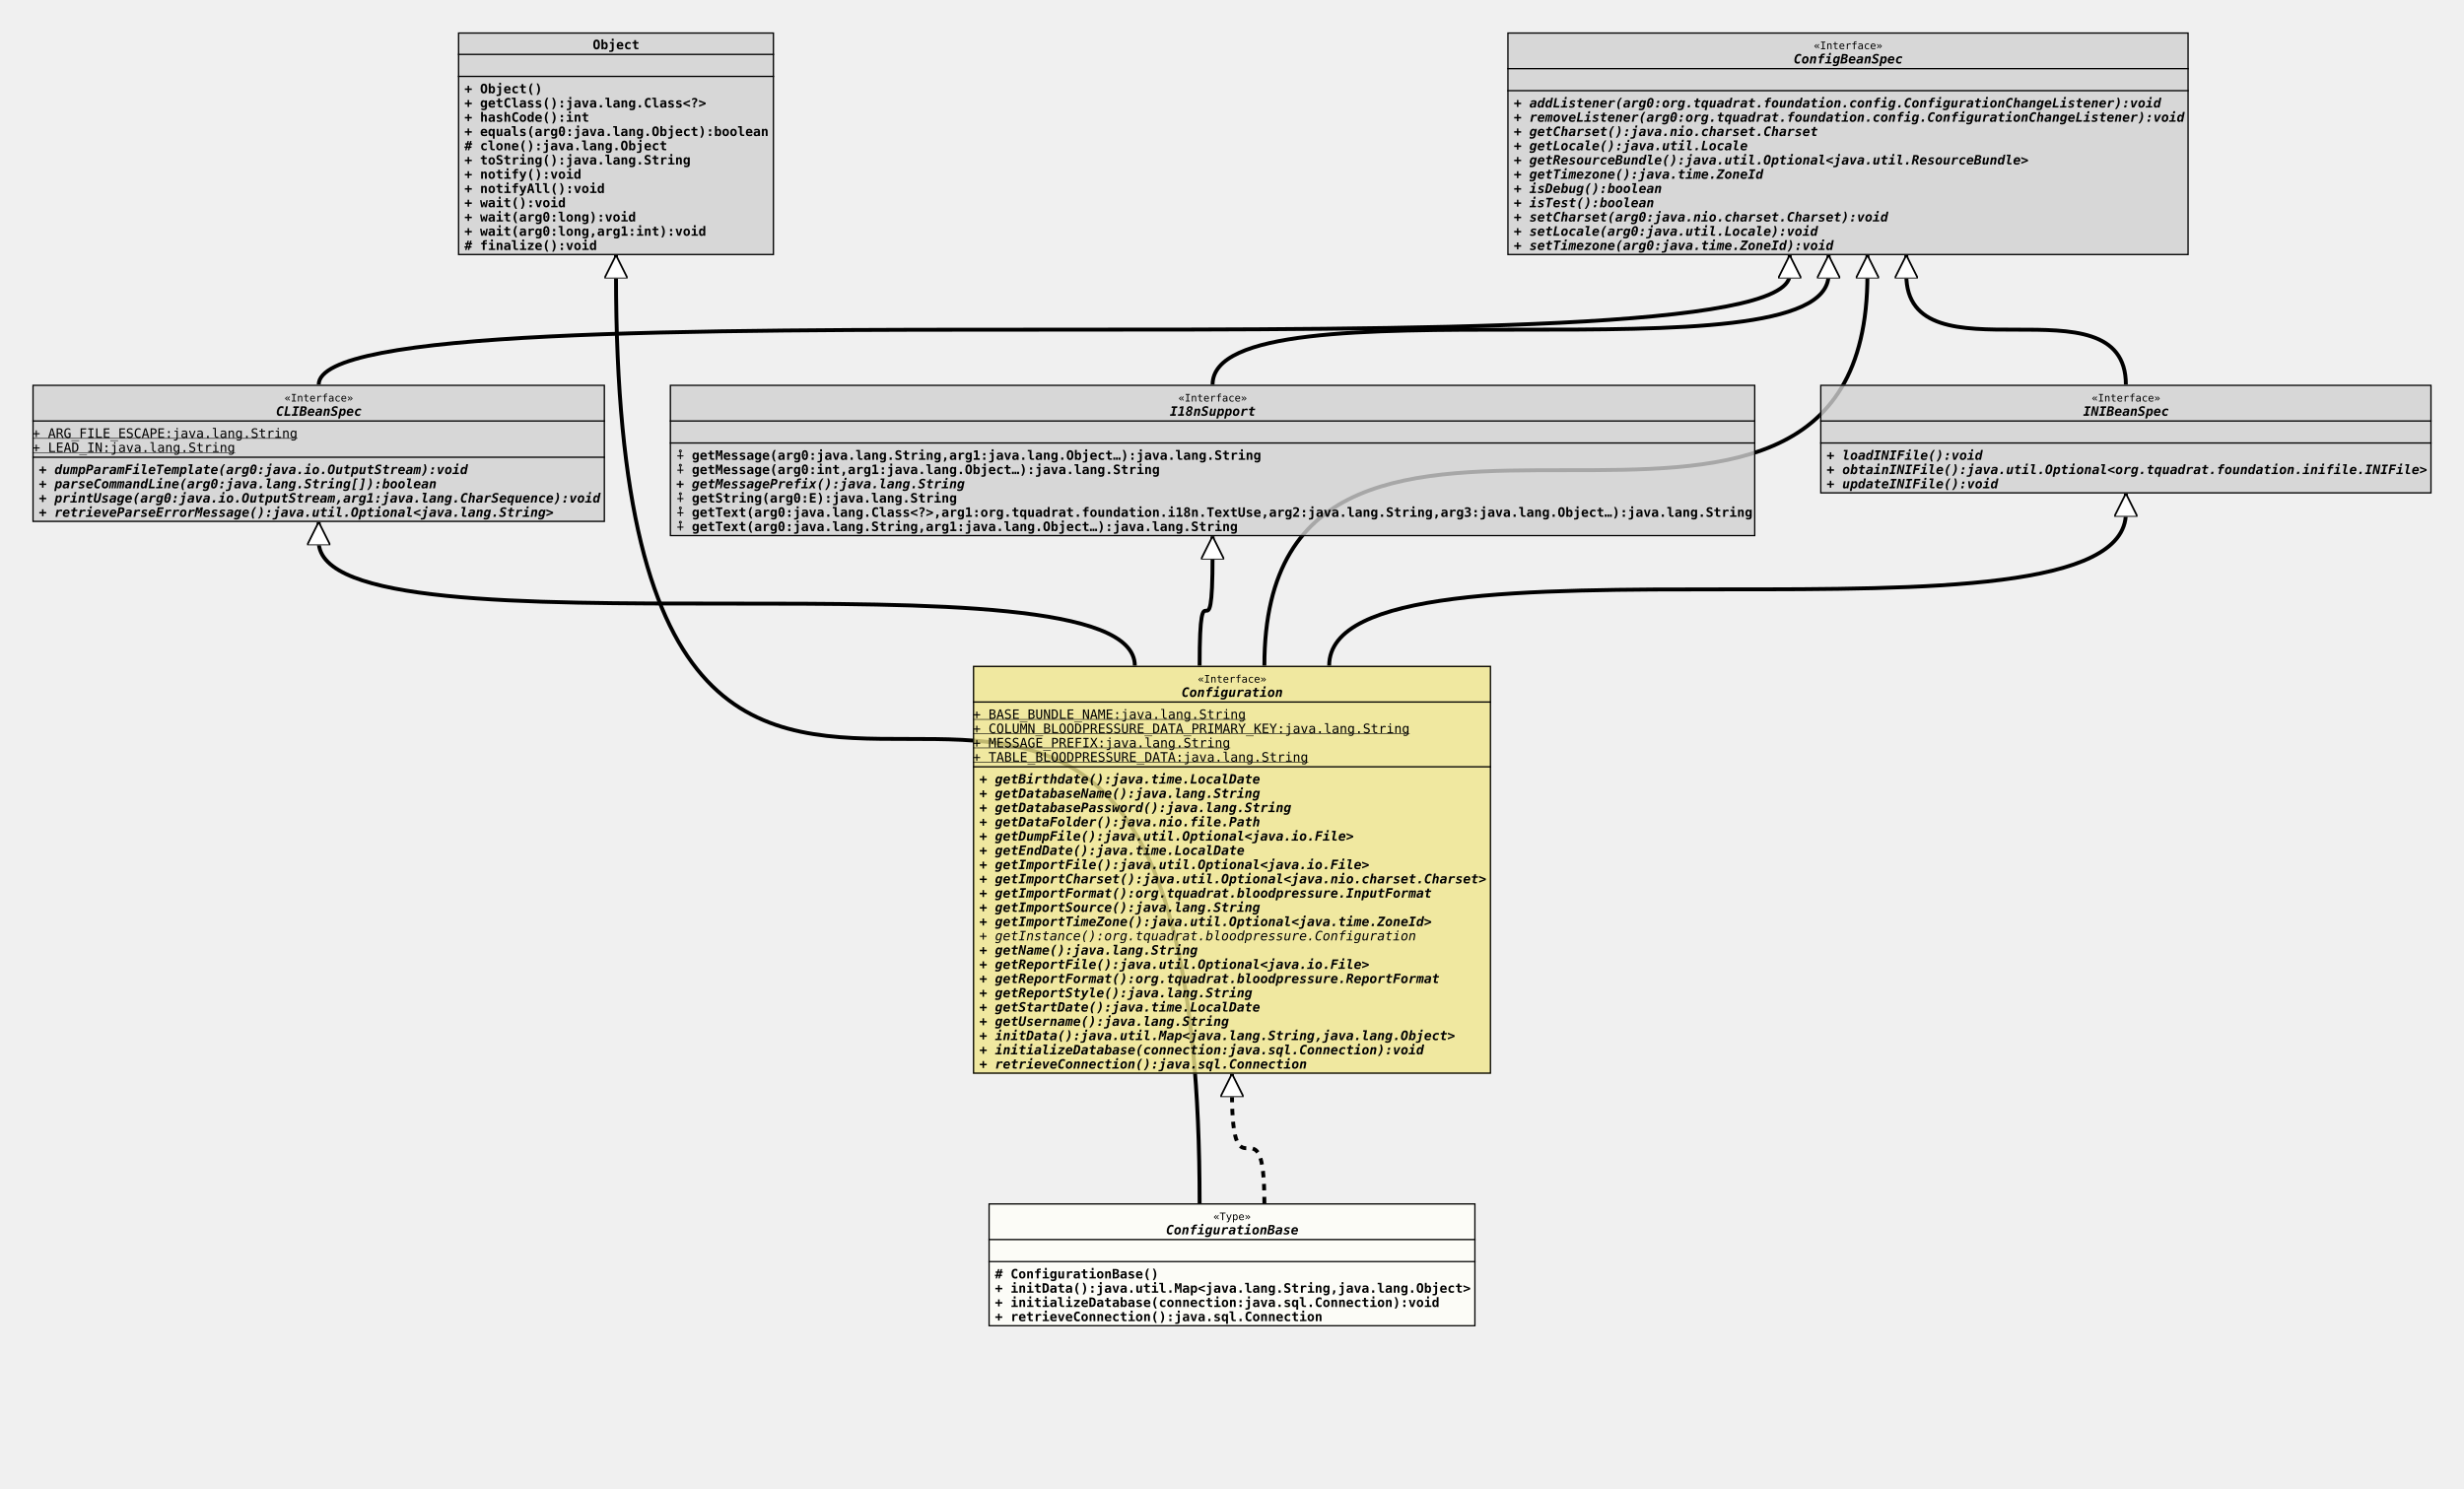
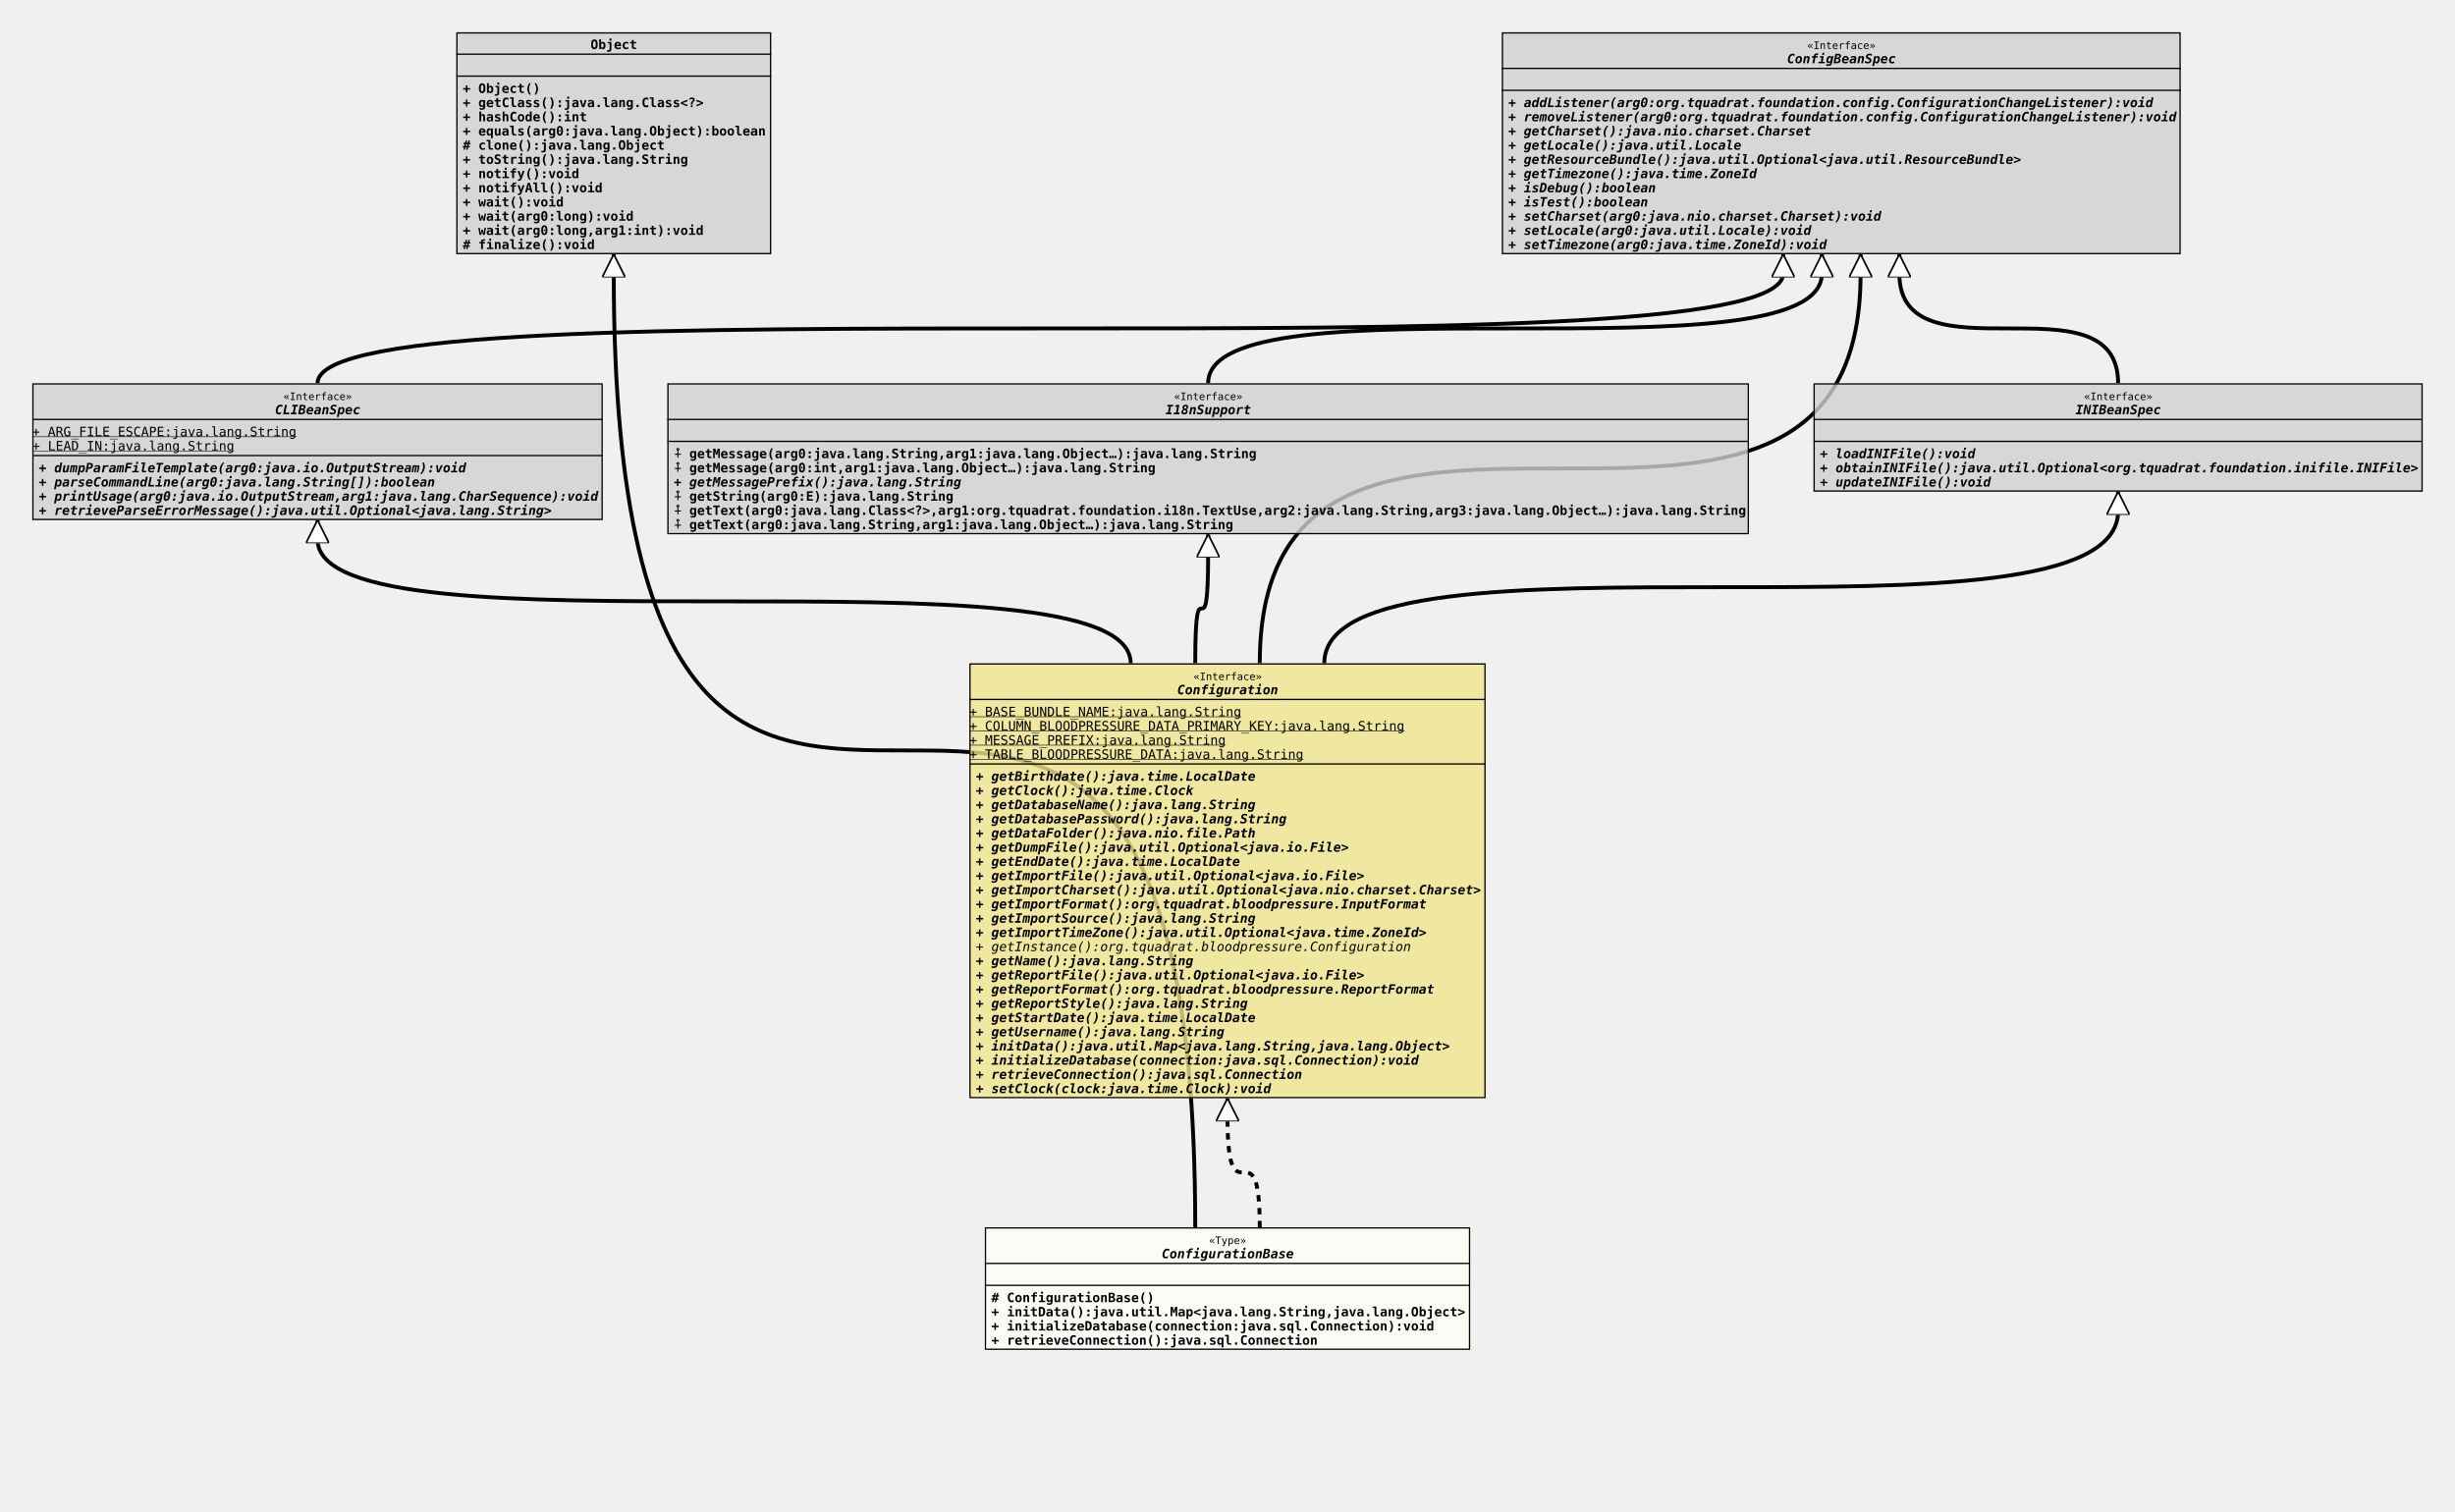
- <svg xmlns="http://www.w3.org/2000/svg" xmlns:xlink="http://www.w3.org/1999/xlink" version="1.1" baseProfile="full" width="1902.000" height="1149.000">
+ <svg xmlns="http://www.w3.org/2000/svg" xmlns:xlink="http://www.w3.org/1999/xlink" version="1.1" baseProfile="full" width="1902.000" height="1171.000">
  <defs>
    <style>
            line
            {
              stroke: black;
            }
            line.separator
            {
              stroke:       black;
              stroke-width: 1;
            }
            marker
            {
              fill: white;
            }
            path
            {
              fill:   white;
              stroke: black;
            }
            path.implementation
            {
              fill:             none;
              stroke-dasharray: 5,5;
              stroke-width:     3;
            }
            path.inheritance
            {
              fill:         none;
              stroke-width: 3;
            }
            rect
            {
              fill:         none;
              stroke:       black;
              stroke-width: 2;
            }
            rect.externalClass
            {
              fill:         #D0D0D0;
              fill-opacity: 0.8;
            }
            rect.focusClass
            {
              fill:         #FFFFF9;
              fill-opacity: 0.8;
            }
            rect.otherClass
            {
              fill:         #F0E68C;
              fill-opacity: 0.8;
            }
            rect.template
            {
              fill:             #FFFFFF;
              fill-opacity:     1.0;
              stroke-dasharray: 3,3;
            }
            text
            {
              font-family: monospace;
              font-size:   10px;
              font-weight: bold;
            }
            text.abstract
            {
              font-style: italic;
            }
            text.final
            {
              text-decoration: underline;
            }
            text.static
            {
              font-weight: normal;
            }
            text.stereotype
            {
              font-size:   8px;
              font-weight: normal;
            }
            </style>
    <marker id="inheritance" viewBox="0,0,40,40" markerUnits="strokeWidth" refX="40" refY="20" markerWidth="6" markerHeight="6" orient="auto">
      <path d="M40,20 l-40,-20 v40 Z" fill="#ffffff" stroke="#000000" stroke-width="3" />
    </marker>
    <marker id="implementation" viewBox="0,0,40,40" markerUnits="strokeWidth" refX="40" refY="20" markerWidth="6" markerHeight="6" orient="auto">
      <path d="M40,20 l-40,-20 v40 Z" fill="#ffffff" stroke="#000000" stroke-width="3" />
    </marker>
    <clipPath id="ID000001">
      <rect class="focusClass" height="95.000" width="376.000" x="0.000" y="0.000" />
    </clipPath>
    <symbol id="org.tquadrat.bloodpressure.internal.ConfigurationBase">
      <g>
        <g class="focusClass" clip-path="url(#ID000001)">
          <rect x="0.000" y="0.000" width="376.000" height="95.000" class="focusClass" />
          <line x1="0.000" y1="28.000" x2="376.000" y2="28.000" class="separator" />
          <text x="173.600" y="13.000" class="stereotype">«Type»</text>
          <text x="137.000" y="24.000" class="abstract">ConfigurationBase</text>
          <line x1="0.000" y1="45.000" x2="376.000" y2="45.000" class="separator" />
          <text x="5.000" y="41.000" />
          <text x="5.000" y="58.000"># ConfigurationBase()</text>
          <text x="5.000" y="69.000">+ initData():java.util.Map&lt;java.lang.String,java.lang.Object&gt;</text>
          <text x="5.000" y="80.000">+ initializeDatabase(connection:java.sql.Connection):void</text>
          <text x="5.000" y="91.000">+ retrieveConnection():java.sql.Connection</text>
        </g>
      </g>
    </symbol>
    <clipPath id="ID000002">
      <rect class="externalClass" height="172.000" width="244.000" x="0.000" y="0.000" />
    </clipPath>
    <symbol id="java.lang.Object">
      <g>
        <g clip-path="url(#ID000002)">
          <rect x="0.000" y="0.000" width="244.000" height="172.000" class="externalClass" />
          <line x1="0.000" y1="17.000" x2="244.000" y2="17.000" class="separator" />
          <text x="104.000" y="13.000">Object</text>
          <line x1="0.000" y1="34.000" x2="244.000" y2="34.000" class="separator" />
          <text x="5.000" y="30.000" />
          <text x="5.000" y="47.000">+ Object()</text>
          <text x="5.000" y="58.000">+ getClass():java.lang.Class&lt;?&gt;</text>
          <text x="5.000" y="69.000">+ hashCode():int</text>
          <text x="5.000" y="80.000">+ equals(arg0:java.lang.Object):boolean</text>
          <text x="5.000" y="91.000"># clone():java.lang.Object</text>
          <text x="5.000" y="102.000">+ toString():java.lang.String</text>
          <text x="5.000" y="113.000">+ notify():void</text>
          <text x="5.000" y="124.000">+ notifyAll():void</text>
          <text x="5.000" y="135.000">+ wait():void</text>
          <text x="5.000" y="146.000">+ wait(arg0:long):void</text>
          <text x="5.000" y="157.000">+ wait(arg0:long,arg1:int):void</text>
          <text x="5.000" y="168.000"># finalize():void</text>
        </g>
      </g>
    </symbol>
    <clipPath id="ID000003">
-       <rect class="otherClass" height="315.000" width="400.000" x="0.000" y="0.000" />
+       <rect class="otherClass" height="337.000" width="400.000" x="0.000" y="0.000" />
    </clipPath>
    <symbol id="org.tquadrat.bloodpressure.Configuration">
      <g>
        <g clip-path="url(#ID000003)">
-           <rect x="0.000" y="0.000" width="400.000" height="315.000" class="otherClass" />
+           <rect x="0.000" y="0.000" width="400.000" height="337.000" class="otherClass" />
          <line x1="0.000" y1="28.000" x2="400.000" y2="28.000" class="separator" />
          <text x="173.600" y="13.000" class="stereotype">«Interface»</text>
          <text x="161.000" y="24.000" class="abstract">Configuration</text>
          <line x1="0.000" y1="78.000" x2="400.000" y2="78.000" class="separator" />
          <text y="41.000" class="static final">+ BASE_BUNDLE_NAME:java.lang.String</text>
          <text y="52.000" class="static final">+ COLUMN_BLOODPRESSURE_DATA_PRIMARY_KEY:java.lang.String</text>
          <text y="63.000" class="static final">+ MESSAGE_PREFIX:java.lang.String</text>
          <text y="74.000" class="static final">+ TABLE_BLOODPRESSURE_DATA:java.lang.String</text>
          <text x="5.000" y="91.000" class="abstract">+ getBirthdate():java.time.LocalDate</text>
-           <text x="5.000" y="102.000" class="abstract">+ getDatabaseName():java.lang.String</text>
-           <text x="5.000" y="113.000" class="abstract">+ getDatabasePassword():java.lang.String</text>
-           <text x="5.000" y="124.000" class="abstract">+ getDataFolder():java.nio.file.Path</text>
-           <text x="5.000" y="135.000" class="abstract">+ getDumpFile():java.util.Optional&lt;java.io.File&gt;</text>
-           <text x="5.000" y="146.000" class="abstract">+ getEndDate():java.time.LocalDate</text>
-           <text x="5.000" y="157.000" class="abstract">+ getImportFile():java.util.Optional&lt;java.io.File&gt;</text>
-           <text x="5.000" y="168.000" class="abstract">+ getImportCharset():java.util.Optional&lt;java.nio.charset.Charset&gt;</text>
-           <text x="5.000" y="179.000" class="abstract">+ getImportFormat():org.tquadrat.bloodpressure.InputFormat</text>
-           <text x="5.000" y="190.000" class="abstract">+ getImportSource():java.lang.String</text>
-           <text x="5.000" y="201.000" class="abstract">+ getImportTimeZone():java.util.Optional&lt;java.time.ZoneId&gt;</text>
-           <text x="5.000" y="212.000" class="abstract static">+ getInstance():org.tquadrat.bloodpressure.Configuration</text>
-           <text x="5.000" y="223.000" class="abstract">+ getName():java.lang.String</text>
-           <text x="5.000" y="234.000" class="abstract">+ getReportFile():java.util.Optional&lt;java.io.File&gt;</text>
-           <text x="5.000" y="245.000" class="abstract">+ getReportFormat():org.tquadrat.bloodpressure.ReportFormat</text>
-           <text x="5.000" y="256.000" class="abstract">+ getReportStyle():java.lang.String</text>
-           <text x="5.000" y="267.000" class="abstract">+ getStartDate():java.time.LocalDate</text>
-           <text x="5.000" y="278.000" class="abstract">+ getUsername():java.lang.String</text>
-           <text x="5.000" y="289.000" class="abstract">+ initData():java.util.Map&lt;java.lang.String,java.lang.Object&gt;</text>
-           <text x="5.000" y="300.000" class="abstract">+ initializeDatabase(connection:java.sql.Connection):void</text>
-           <text x="5.000" y="311.000" class="abstract">+ retrieveConnection():java.sql.Connection</text>
+           <text x="5.000" y="102.000" class="abstract">+ getClock():java.time.Clock</text>
+           <text x="5.000" y="113.000" class="abstract">+ getDatabaseName():java.lang.String</text>
+           <text x="5.000" y="124.000" class="abstract">+ getDatabasePassword():java.lang.String</text>
+           <text x="5.000" y="135.000" class="abstract">+ getDataFolder():java.nio.file.Path</text>
+           <text x="5.000" y="146.000" class="abstract">+ getDumpFile():java.util.Optional&lt;java.io.File&gt;</text>
+           <text x="5.000" y="157.000" class="abstract">+ getEndDate():java.time.LocalDate</text>
+           <text x="5.000" y="168.000" class="abstract">+ getImportFile():java.util.Optional&lt;java.io.File&gt;</text>
+           <text x="5.000" y="179.000" class="abstract">+ getImportCharset():java.util.Optional&lt;java.nio.charset.Charset&gt;</text>
+           <text x="5.000" y="190.000" class="abstract">+ getImportFormat():org.tquadrat.bloodpressure.InputFormat</text>
+           <text x="5.000" y="201.000" class="abstract">+ getImportSource():java.lang.String</text>
+           <text x="5.000" y="212.000" class="abstract">+ getImportTimeZone():java.util.Optional&lt;java.time.ZoneId&gt;</text>
+           <text x="5.000" y="223.000" class="abstract static">+ getInstance():org.tquadrat.bloodpressure.Configuration</text>
+           <text x="5.000" y="234.000" class="abstract">+ getName():java.lang.String</text>
+           <text x="5.000" y="245.000" class="abstract">+ getReportFile():java.util.Optional&lt;java.io.File&gt;</text>
+           <text x="5.000" y="256.000" class="abstract">+ getReportFormat():org.tquadrat.bloodpressure.ReportFormat</text>
+           <text x="5.000" y="267.000" class="abstract">+ getReportStyle():java.lang.String</text>
+           <text x="5.000" y="278.000" class="abstract">+ getStartDate():java.time.LocalDate</text>
+           <text x="5.000" y="289.000" class="abstract">+ getUsername():java.lang.String</text>
+           <text x="5.000" y="300.000" class="abstract">+ initData():java.util.Map&lt;java.lang.String,java.lang.Object&gt;</text>
+           <text x="5.000" y="311.000" class="abstract">+ initializeDatabase(connection:java.sql.Connection):void</text>
+           <text x="5.000" y="322.000" class="abstract">+ retrieveConnection():java.sql.Connection</text>
+           <text x="5.000" y="333.000" class="abstract">+ setClock(clock:java.time.Clock):void</text>
        </g>
      </g>
    </symbol>
    <clipPath id="ID000004">
      <rect class="externalClass" height="106.000" width="442.000" x="0.000" y="0.000" />
    </clipPath>
    <symbol id="org.tquadrat.foundation.config.CLIBeanSpec">
      <g>
        <g clip-path="url(#ID000004)">
          <rect x="0.000" y="0.000" width="442.000" height="106.000" class="externalClass" />
          <line x1="0.000" y1="28.000" x2="442.000" y2="28.000" class="separator" />
          <text x="194.600" y="13.000" class="stereotype">«Interface»</text>
          <text x="188.000" y="24.000" class="abstract">CLIBeanSpec</text>
          <line x1="0.000" y1="56.000" x2="442.000" y2="56.000" class="separator" />
          <text y="41.000" class="static final">+ ARG_FILE_ESCAPE:java.lang.String</text>
          <text y="52.000" class="static final">+ LEAD_IN:java.lang.String</text>
          <text x="5.000" y="69.000" class="abstract">+ dumpParamFileTemplate(arg0:java.io.OutputStream):void</text>
          <text x="5.000" y="80.000" class="abstract">+ parseCommandLine(arg0:java.lang.String[]):boolean</text>
          <text x="5.000" y="91.000" class="abstract">+ printUsage(arg0:java.io.OutputStream,arg1:java.lang.CharSequence):void</text>
          <text x="5.000" y="102.000" class="abstract">+ retrieveParseErrorMessage():java.util.Optional&lt;java.lang.String&gt;</text>
        </g>
      </g>
    </symbol>
    <clipPath id="ID000005">
      <rect class="externalClass" height="172.000" width="526.000" x="0.000" y="0.000" />
    </clipPath>
    <symbol id="org.tquadrat.foundation.config.ConfigBeanSpec">
      <g>
        <g clip-path="url(#ID000005)">
          <rect x="0.000" y="0.000" width="526.000" height="172.000" class="externalClass" />
          <line x1="0.000" y1="28.000" x2="526.000" y2="28.000" class="separator" />
          <text x="236.600" y="13.000" class="stereotype">«Interface»</text>
          <text x="221.000" y="24.000" class="abstract">ConfigBeanSpec</text>
          <line x1="0.000" y1="45.000" x2="526.000" y2="45.000" class="separator" />
          <text x="5.000" y="41.000" />
          <text x="5.000" y="58.000" class="abstract">+ addListener(arg0:org.tquadrat.foundation.config.ConfigurationChangeListener):void</text>
          <text x="5.000" y="69.000" class="abstract">+ removeListener(arg0:org.tquadrat.foundation.config.ConfigurationChangeListener):void</text>
          <text x="5.000" y="80.000" class="abstract">+ getCharset():java.nio.charset.Charset</text>
          <text x="5.000" y="91.000" class="abstract">+ getLocale():java.util.Locale</text>
          <text x="5.000" y="102.000" class="abstract">+ getResourceBundle():java.util.Optional&lt;java.util.ResourceBundle&gt;</text>
          <text x="5.000" y="113.000" class="abstract">+ getTimezone():java.time.ZoneId</text>
          <text x="5.000" y="124.000" class="abstract">+ isDebug():boolean</text>
          <text x="5.000" y="135.000" class="abstract">+ isTest():boolean</text>
          <text x="5.000" y="146.000" class="abstract">+ setCharset(arg0:java.nio.charset.Charset):void</text>
          <text x="5.000" y="157.000" class="abstract">+ setLocale(arg0:java.util.Locale):void</text>
          <text x="5.000" y="168.000" class="abstract">+ setTimezone(arg0:java.time.ZoneId):void</text>
        </g>
      </g>
    </symbol>
    <clipPath id="ID000006">
      <rect class="externalClass" height="117.000" width="838.000" x="0.000" y="0.000" />
    </clipPath>
    <symbol id="org.tquadrat.foundation.config.I18nSupport">
      <g>
        <g clip-path="url(#ID000006)">
          <rect x="0.000" y="0.000" width="838.000" height="117.000" class="externalClass" />
          <line x1="0.000" y1="28.000" x2="838.000" y2="28.000" class="separator" />
          <text x="392.600" y="13.000" class="stereotype">«Interface»</text>
          <text x="386.000" y="24.000" class="abstract">I18nSupport</text>
          <line x1="0.000" y1="45.000" x2="838.000" y2="45.000" class="separator" />
          <text x="5.000" y="41.000" />
          <text x="5.000" y="58.000">⨢ getMessage(arg0:java.lang.String,arg1:java.lang.Object…):java.lang.String</text>
          <text x="5.000" y="69.000">⨢ getMessage(arg0:int,arg1:java.lang.Object…):java.lang.String</text>
          <text x="5.000" y="80.000" class="abstract">+ getMessagePrefix():java.lang.String</text>
          <text x="5.000" y="91.000">⨢ getString(arg0:E):java.lang.String</text>
          <text x="5.000" y="102.000">⨢ getText(arg0:java.lang.Class&lt;?&gt;,arg1:org.tquadrat.foundation.i18n.TextUse,arg2:java.lang.String,arg3:java.lang.Object…):java.lang.String</text>
          <text x="5.000" y="113.000">⨢ getText(arg0:java.lang.String,arg1:java.lang.Object…):java.lang.String</text>
        </g>
      </g>
    </symbol>
    <clipPath id="ID000007">
      <rect class="externalClass" height="84.000" width="472.000" x="0.000" y="0.000" />
    </clipPath>
    <symbol id="org.tquadrat.foundation.config.INIBeanSpec">
      <g>
        <g clip-path="url(#ID000007)">
          <rect x="0.000" y="0.000" width="472.000" height="84.000" class="externalClass" />
          <line x1="0.000" y1="28.000" x2="472.000" y2="28.000" class="separator" />
          <text x="209.600" y="13.000" class="stereotype">«Interface»</text>
          <text x="203.000" y="24.000" class="abstract">INIBeanSpec</text>
          <line x1="0.000" y1="45.000" x2="472.000" y2="45.000" class="separator" />
          <text x="5.000" y="41.000" />
          <text x="5.000" y="58.000" class="abstract">+ loadINIFile():void</text>
          <text x="5.000" y="69.000" class="abstract">+ obtainINIFile():java.util.Optional&lt;org.tquadrat.foundation.inifile.INIFile&gt;</text>
          <text x="5.000" y="80.000" class="abstract">+ updateINIFile():void</text>
        </g>
      </g>
    </symbol>
    <clipPath id="ID000008">
      <rect class="externalClass" height="172.000" width="526.000" x="0.000" y="0.000" />
    </clipPath>
    <clipPath id="ID000009">
      <rect class="externalClass" height="172.000" width="526.000" x="0.000" y="0.000" />
    </clipPath>
    <clipPath id="ID000010">
      <rect class="externalClass" height="172.000" width="526.000" x="0.000" y="0.000" />
    </clipPath>
  </defs>
-   <path class="inheritance" d="M926.000,929.000 c0.000,-717.000,-450.500,0.000,-450.500,-717.000 v-15" marker-end="url(#inheritance)" />
-   <path class="implementation" d="M976.000,929.000 c0.000,-85.000,-25.000,0.000,-25.000,-85.000 v-15" marker-end="url(#implementation)" />
+   <path class="inheritance" d="M926.000,951.000 c0.000,-739.000,-450.500,0.000,-450.500,-739.000 v-15" marker-end="url(#inheritance)" />
+   <path class="implementation" d="M976.000,951.000 c0.000,-85.000,-25.000,0.000,-25.000,-85.000 v-15" marker-end="url(#implementation)" />
  <path class="inheritance" d="M876.000,514.000 c0.000,-96.000,-630.000,0.000,-630.000,-96.000 v-15" marker-end="url(#inheritance)" />
  <path class="inheritance" d="M976.000,514.000 c0.000,-302.000,465.500,0.000,465.500,-302.000 v-15" marker-end="url(#inheritance)" />
  <path class="inheritance" d="M926.000,514.000 c0.000,-85.000,10.000,0.000,10.000,-85.000 v-15" marker-end="url(#inheritance)" />
  <path class="inheritance" d="M1026.000,514.000 c0.000,-118.000,615.000,0.000,615.000,-118.000 v-15" marker-end="url(#inheritance)" />
  <path class="inheritance" d="M246.000,297.000 c0.000,-85.000,1135.500,0.000,1135.500,-85.000 v-15" marker-end="url(#inheritance)" />
  <path class="inheritance" d="M936.000,297.000 c0.000,-85.000,475.500,0.000,475.500,-85.000 v-15" marker-end="url(#inheritance)" />
  <path class="inheritance" d="M1641.000,297.000 c0.000,-85.000,-169.500,0.000,-169.500,-85.000 v-15" marker-end="url(#inheritance)" />
  <use x="353.500" y="25.000" xlink:href="#java.lang.Object" />
  <use x="1163.500" y="25.000" xlink:href="#org.tquadrat.foundation.config.ConfigBeanSpec" />
  <use x="25.000" y="297.000" xlink:href="#org.tquadrat.foundation.config.CLIBeanSpec" />
  <use x="517.000" y="297.000" xlink:href="#org.tquadrat.foundation.config.I18nSupport" />
  <use x="1405.000" y="297.000" xlink:href="#org.tquadrat.foundation.config.INIBeanSpec" />
  <use x="751.000" y="514.000" xlink:href="#org.tquadrat.bloodpressure.Configuration" />
-   <use x="763.000" y="929.000" xlink:href="#org.tquadrat.bloodpressure.internal.ConfigurationBase" />
+   <use x="763.000" y="951.000" xlink:href="#org.tquadrat.bloodpressure.internal.ConfigurationBase" />
</svg>
